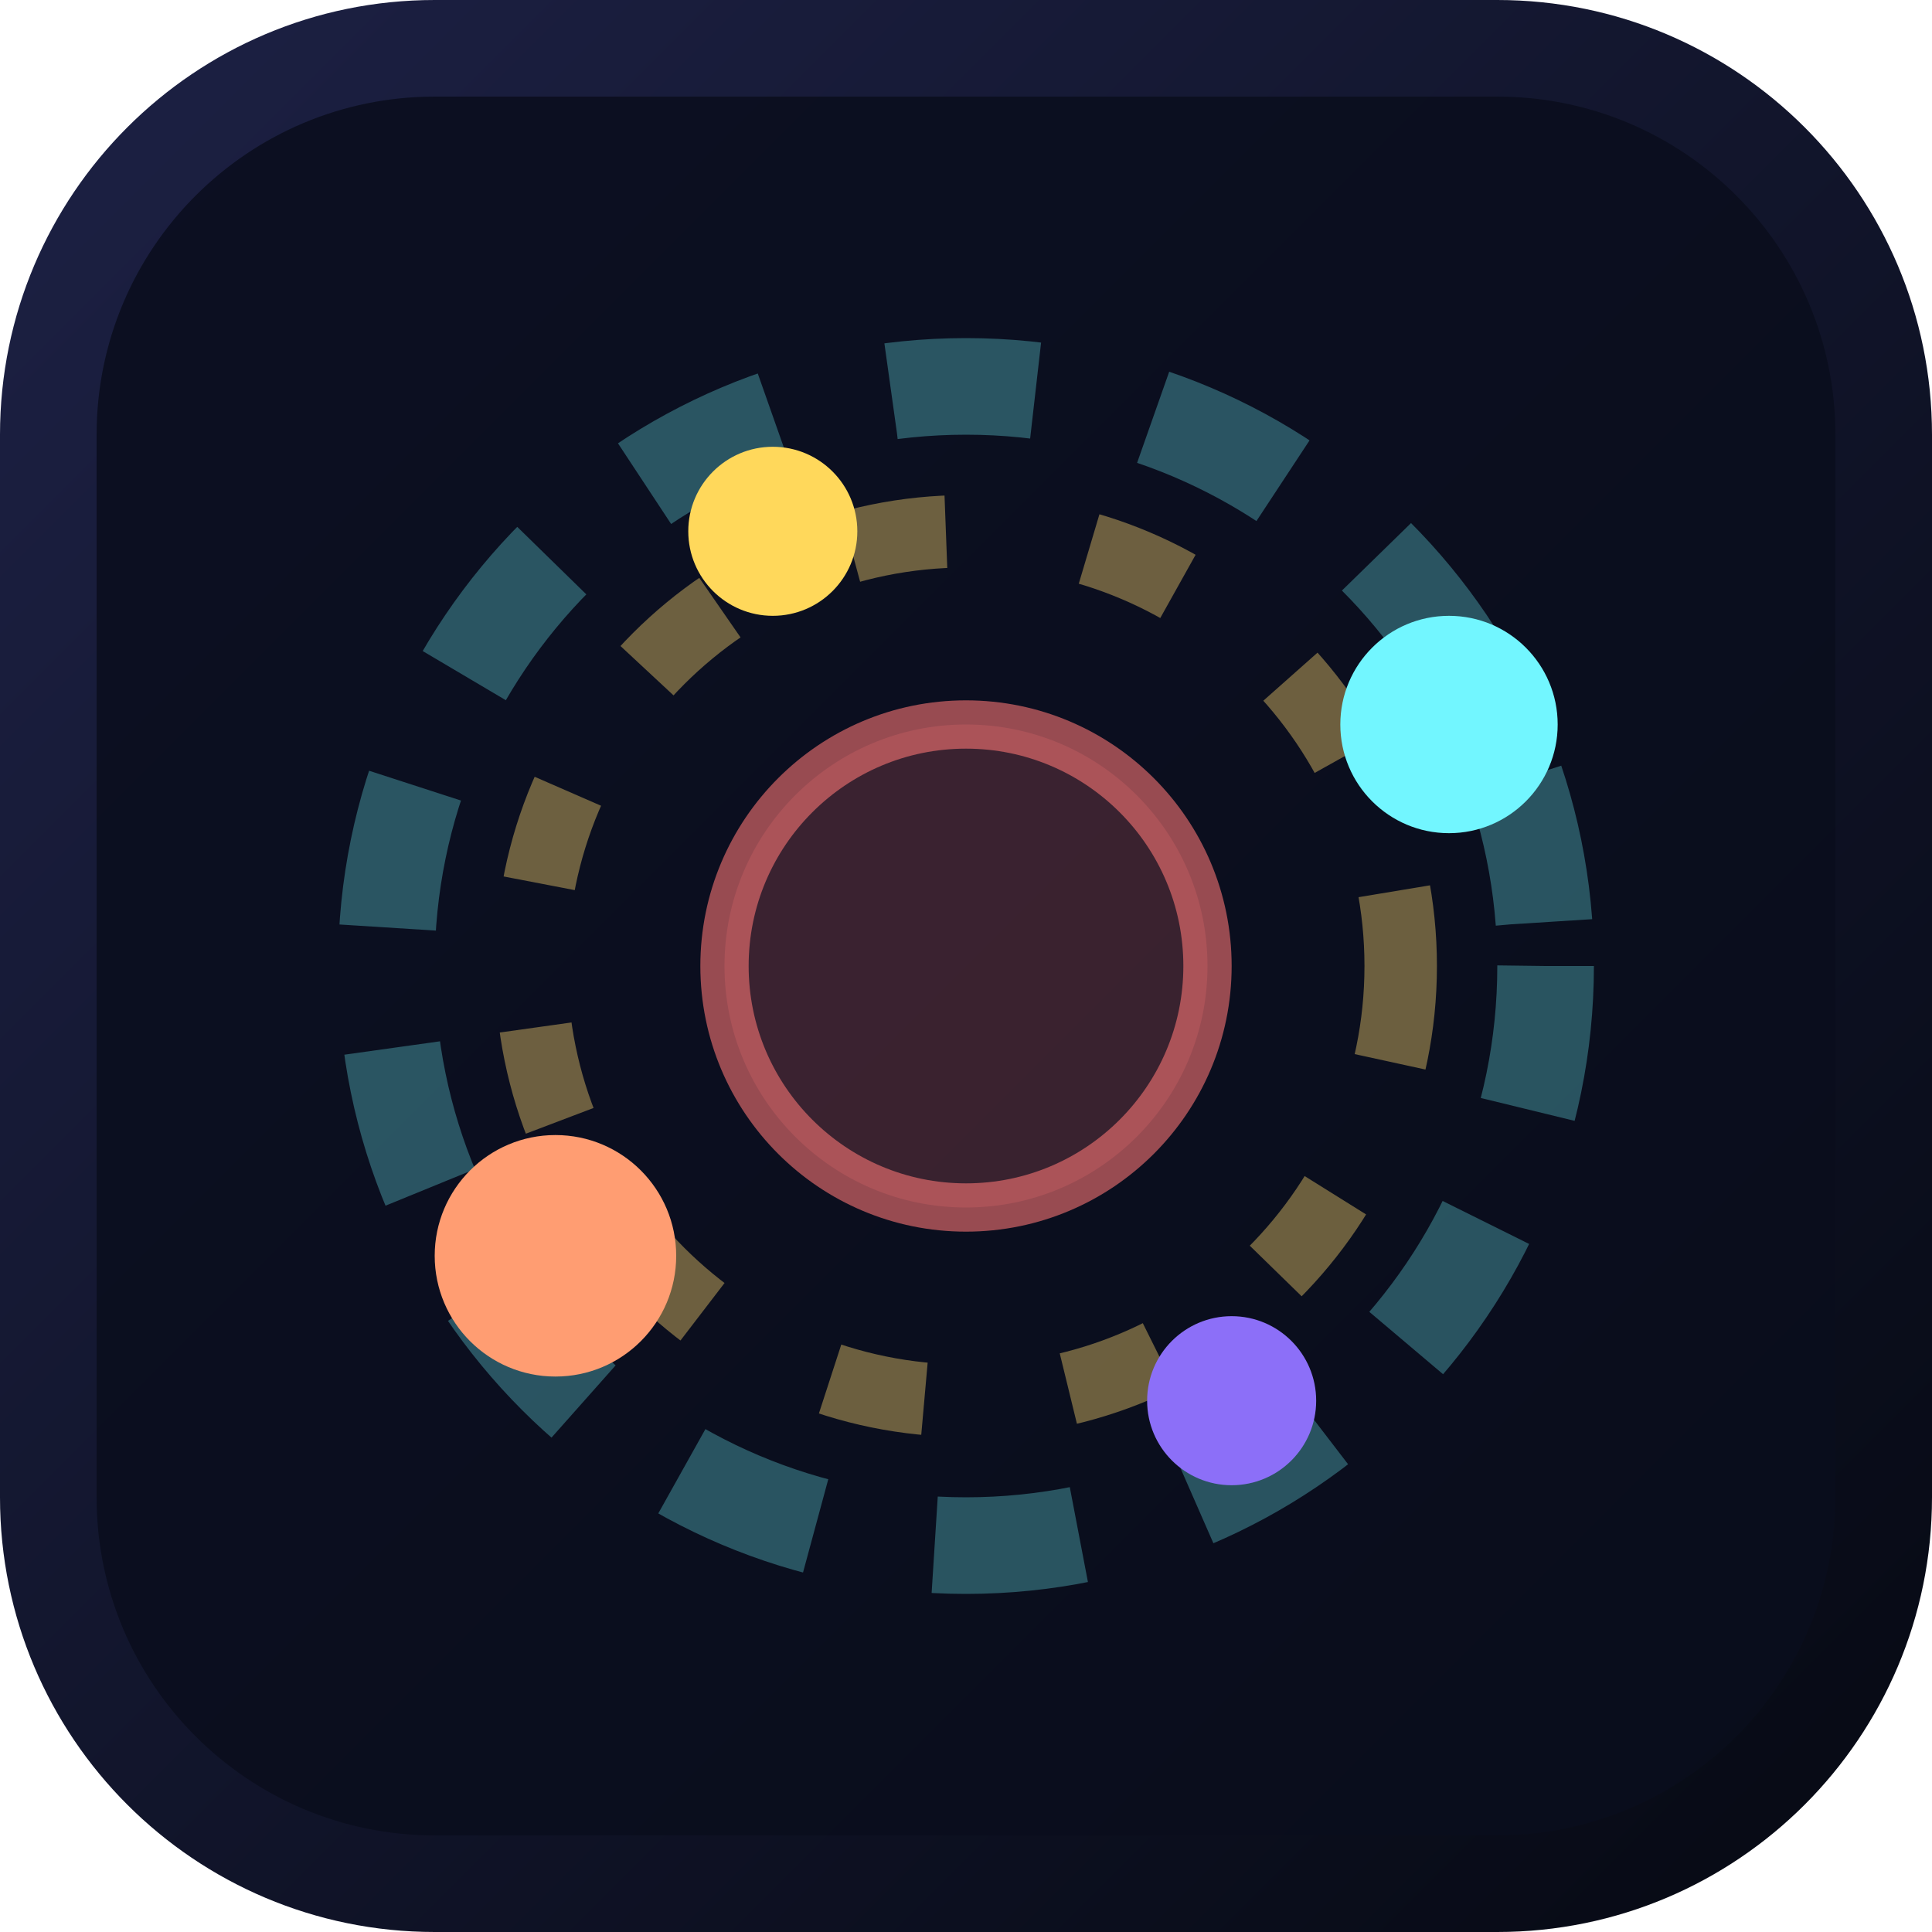
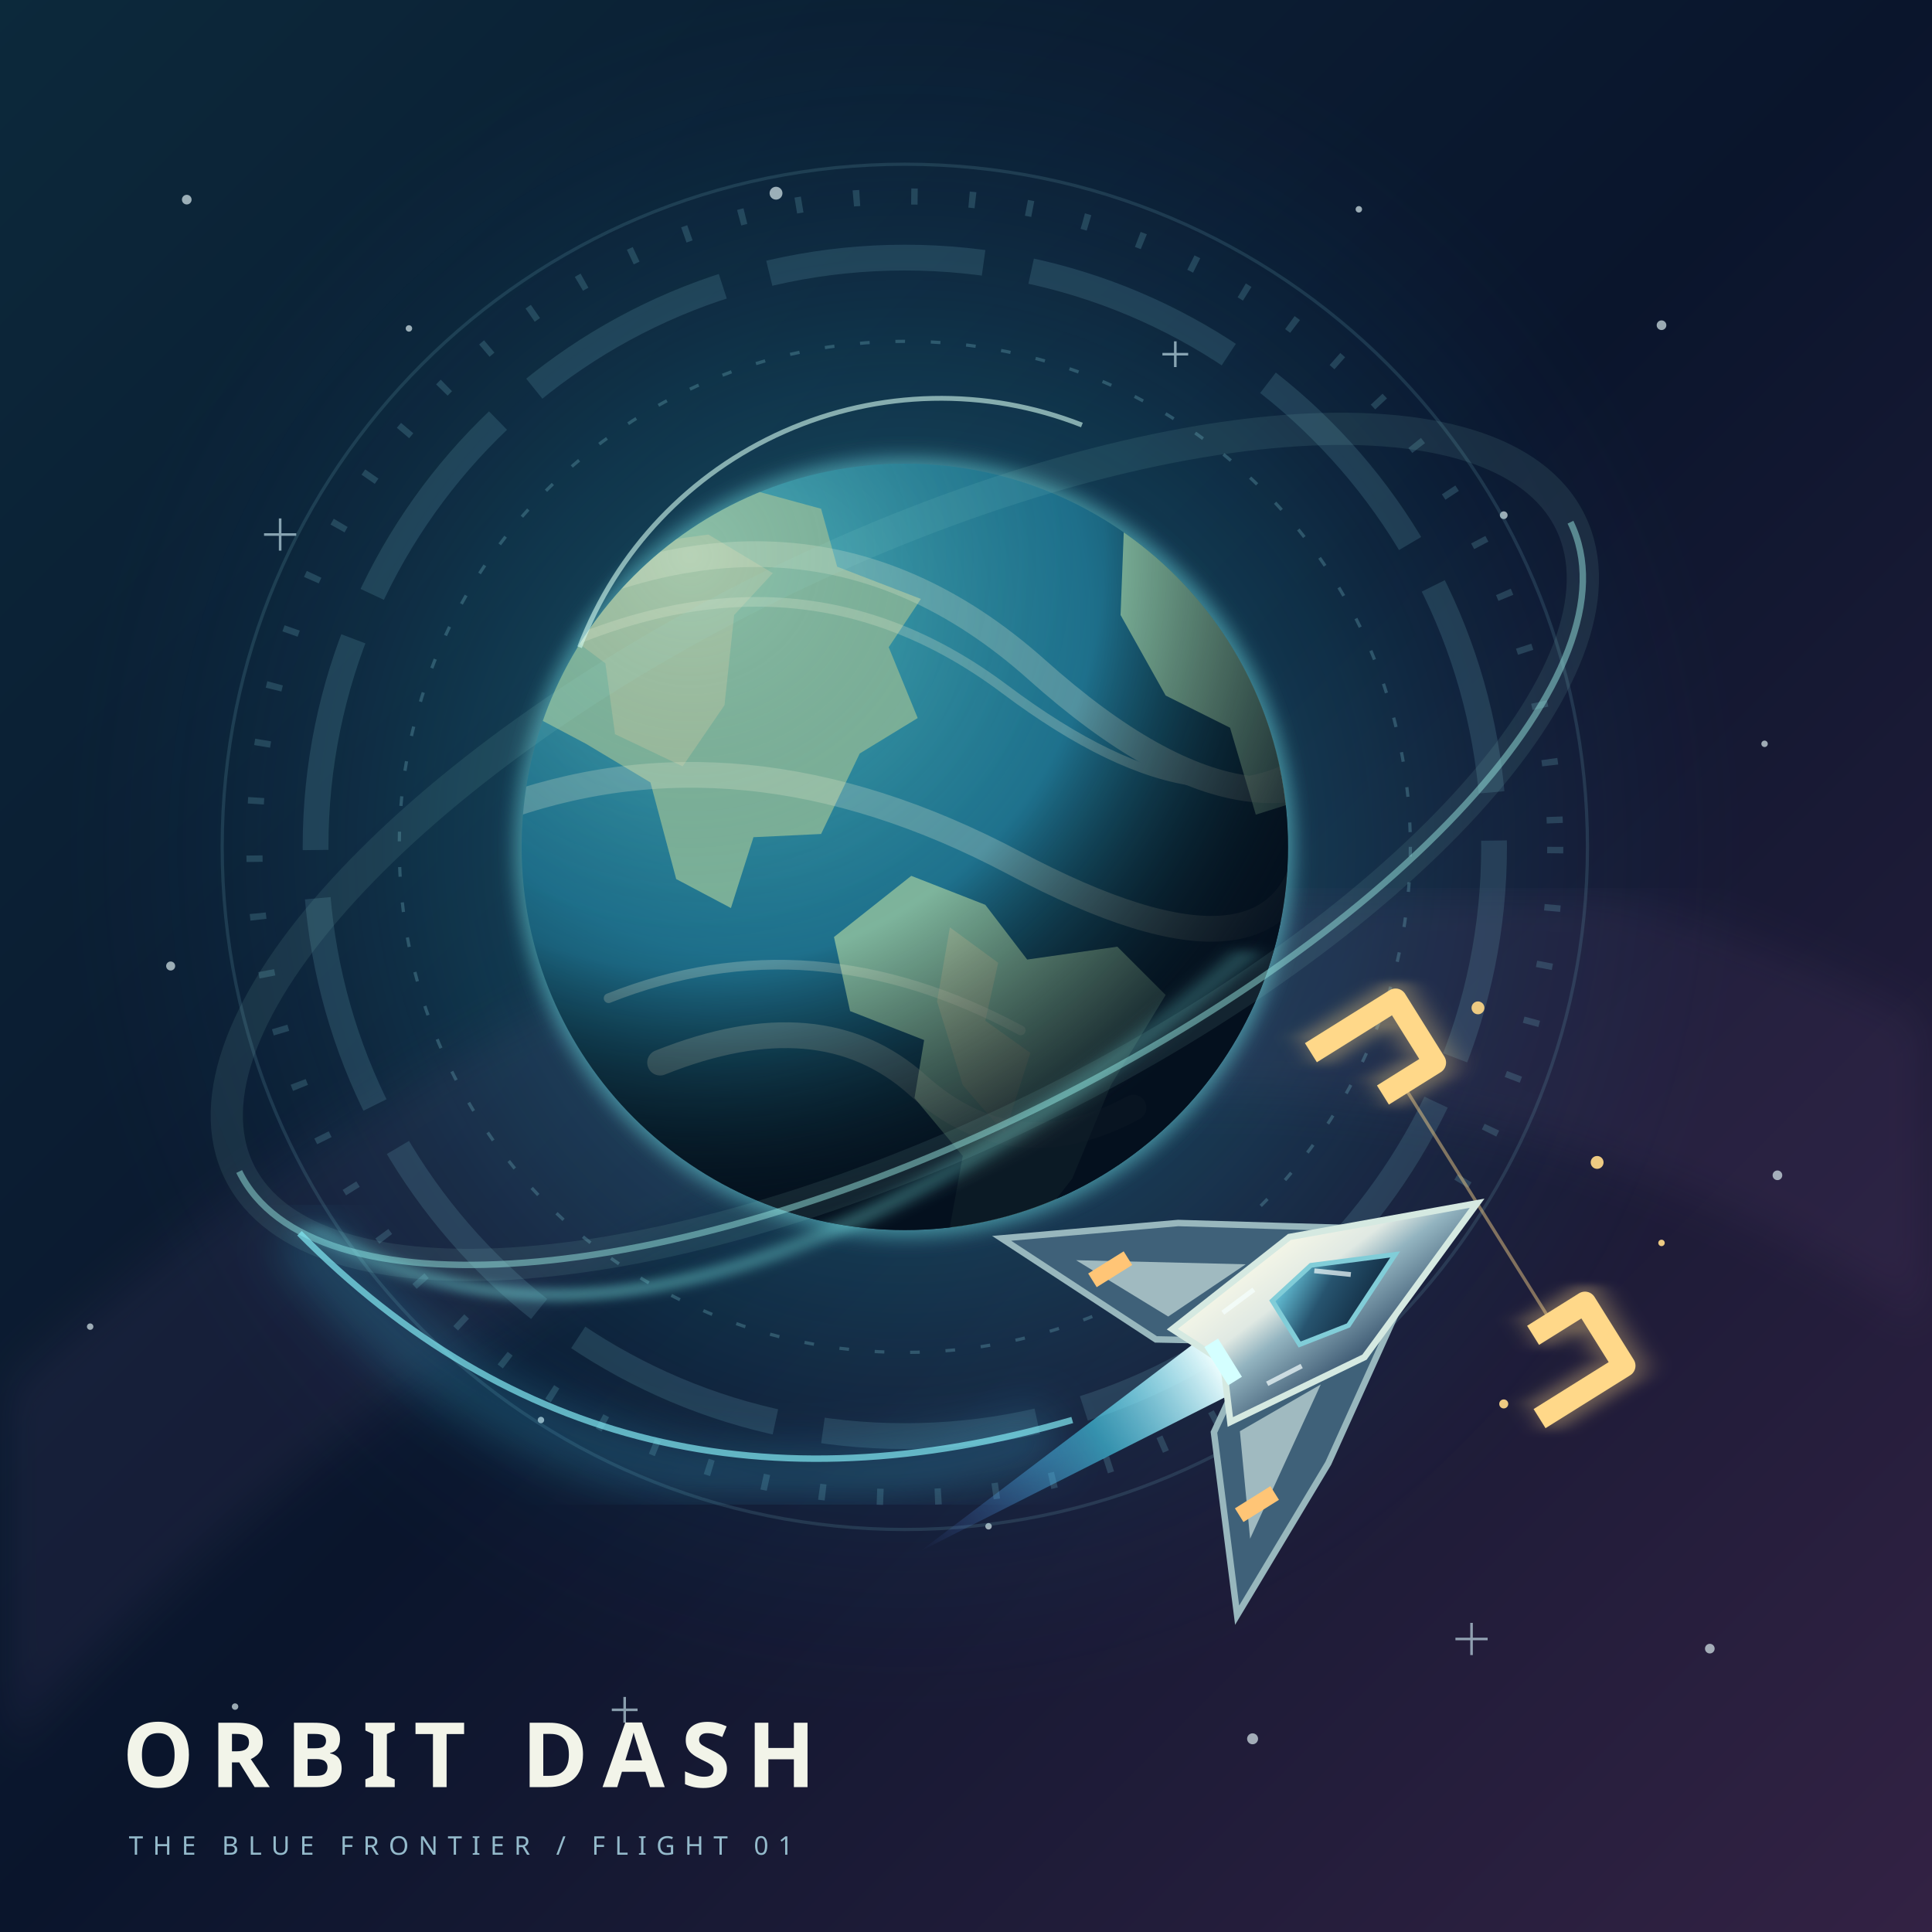
- <svg xmlns="http://www.w3.org/2000/svg" viewBox="0 0 160 160">
+ <svg xmlns="http://www.w3.org/2000/svg" viewBox="0 0 600 600">
  <defs>
-     <linearGradient id="orbit-bg" x1="0%" y1="0%" x2="100%" y2="100%">
-       <stop offset="0" stop-color="#1d2145" />
-       <stop offset="1" stop-color="#060912" />
+     <linearGradient id="od-space" x2="1" y2="1">
+       <stop stop-color="#0c293b" />
+       <stop offset=".5" stop-color="#0a152c" />
+       <stop offset="1" stop-color="#332244" />
    </linearGradient>
+     <radialGradient id="od-halo">
+       <stop stop-color="#49d8ee" stop-opacity=".4" />
+       <stop offset=".55" stop-color="#2cb6d1" stop-opacity=".16" />
+       <stop offset="1" stop-color="#164274" stop-opacity="0" />
+     </radialGradient>
+     <radialGradient id="od-sea" cx=".3" cy=".2" r=".8">
+       <stop stop-color="#3ba9b7" />
+       <stop offset=".55" stop-color="#1e708c" />
+       <stop offset="1" stop-color="#061727" />
+     </radialGradient>
+     <radialGradient id="od-shade" cx=".22" cy=".12" r=".9">
+       <stop stop-color="#d2f6df" stop-opacity=".18" />
+       <stop offset=".6" stop-opacity="0" />
+       <stop offset="1" stop-color="#04101e" stop-opacity=".94" />
+     </radialGradient>
+     <linearGradient id="od-metal" x2=".2" y2="1">
+       <stop stop-color="#f9f9e8" />
+       <stop offset=".4" stop-color="#e0e9e3" />
+       <stop offset=".6" stop-color="#93b4c0" />
+       <stop offset="1" stop-color="#456179" />
+     </linearGradient>
+     <linearGradient id="od-glass" x2="1" y2="1">
+       <stop stop-color="#72d9ee" />
+       <stop offset=".4" stop-color="#27546f" />
+       <stop offset="1" stop-color="#07182c" />
+     </linearGradient>
+     <linearGradient id="od-flame">
+       <stop stop-color="#5f85ff" stop-opacity="0" />
+       <stop offset=".6" stop-color="#48d9f6" stop-opacity=".6" />
+       <stop offset="1" stop-color="#f1ffff" />
+     </linearGradient>
+     <filter id="od-blur">
+       <feGaussianBlur stdDeviation="7" />
+     </filter>
+     <filter id="od-glow">
+       <feGaussianBlur stdDeviation="3" />
+     </filter>
+     <clipPath id="od-disc">
+       <circle cx="281" cy="263" r="119" />
+     </clipPath>
  </defs>
-   <rect width="160" height="160" rx="36" fill="url(#orbit-bg)" />
-   <rect width="144" height="144" x="8" y="8" rx="28" fill="rgba(10,13,29,0.85)" />
-   <circle cx="80" cy="80" r="48" fill="none" stroke="rgba(114,246,255,0.3)" stroke-width="8" stroke-dasharray="12 10" />
-   <circle cx="80" cy="80" r="36" fill="none" stroke="rgba(255,217,114,0.4)" stroke-width="6" stroke-dasharray="8 12" />
-   <circle cx="80" cy="80" r="20" fill="rgba(247,116,116,0.2)" stroke="rgba(247,116,116,0.6)" stroke-width="4" />
-   <circle cx="120" cy="60" r="9" fill="#72f6ff" />
-   <circle cx="46" cy="104" r="10" fill="#ff9d72" />
-   <circle cx="64" cy="44" r="7" fill="#ffd85b" />
-   <circle cx="102" cy="116" r="7" fill="#8c6ff8" />
+   <path fill="url(#od-space)" d="M0 0h600v600H0z" />
+   <ellipse cx="281" cy="263" rx="265" ry="270" fill="url(#od-halo)" />
+   <path d="M-50 540Q320 130 680 420" fill="none" stroke="#79568b" stroke-width="80" opacity=".11" filter="url(#od-blur)" />
+   <g fill="#d8e9ed" opacity=".7">
+     <circle cx="58" cy="62" r="1.5" />
+     <circle cx="127" cy="102" r="1" />
+     <circle cx="241" cy="60" r="2" />
+     <circle cx="516" cy="101" r="1.5" />
+     <circle cx="548" cy="231" r="1" />
+     <circle cx="53" cy="300" r="1.4" />
+     <circle cx="168" cy="441" r="1" />
+     <circle cx="531" cy="512" r="1.5" />
+     <circle cx="389" cy="540" r="1.7" />
+     <circle cx="73" cy="530" r="1" />
+     <circle cx="422" cy="65" r="1" />
+     <circle cx="307" cy="474" r="1" />
+     <circle cx="467" cy="160" r="1.2" />
+     <circle cx="28" cy="412" r="1" />
+     <circle cx="552" cy="365" r="1.5" />
+   </g>
+   <g stroke="#d9f7ff" stroke-width=".8" opacity=".6">
+     <path d="M82 166h10m-5-5v10M452 509h10m-5-5v10M361 110h8m-4-4v8M190 531h8m-4-4v8" />
+   </g>
+   <g fill="none" stroke="#74b7c5">
+     <circle cx="281" cy="263" r="212" opacity=".17" />
+     <circle cx="281" cy="263" r="202" stroke-width="5" stroke-dasharray="2 16" opacity=".23" />
+     <circle cx="281" cy="263" r="183" stroke-width="8" stroke-dasharray="67 15" opacity=".18" />
+     <circle cx="281" cy="263" r="157" stroke-dasharray="3 8" opacity=".3" />
+   </g>
+   <circle cx="281" cy="263" r="121" fill="#63cad3" opacity=".6" filter="url(#od-glow)" />
+   <circle cx="281" cy="263" r="119" fill="url(#od-sea)" />
+   <g clip-path="url(#od-disc)">
+     <g fill="#7db49c">
+       <path d="m162 208 22-40 38-19 33 9 5 18 26 10-10 15 9 22-18 11-12 25-21 1-7 22-17-9-8-30-20-12-17-9Z" />
+       <path d="m259 291 24-19 23 9 13 17 28-4 15 15-17 28-12 29-18 23-20-8 4-22-15-18 3-18-23-9Z" />
+       <path d="m349 165 37 9 20 26 3 47-19 6-8-27-20-10-14-25Z" />
+     </g>
+     <g fill="#bbc7a4" opacity=".5">
+       <path d="m172 194 26-25 22-3 20 12-12 13-3 28-13 19-21-10-3-22Z" />
+       <path d="m295 288 15 11-4 18 14 10-8 25-13-15-8-26Z" />
+     </g>
+     <g fill="none" stroke="#eef2d9" stroke-linecap="round" opacity=".25">
+       <path d="M148 199q99-58 174 9t115 14M153 252q77-29 162 16t92-9M205 330q50-20 80 7t67 7" stroke-width="8" />
+       <path d="M159 208q85-45 153 6t103 13M189 310q63-25 128 10" stroke-width="3" />
+     </g>
+     <circle cx="281" cy="263" r="120" fill="url(#od-shade)" />
+   </g>
+   <path d="M180 201a120 120 0 0 1 156-69" stroke="#d4fcf0" opacity=".6" stroke-width="1.5" fill="none" />
+   <g transform="rotate(-26 281 263)" fill="none">
+     <ellipse cx="281" cy="263" rx="230" ry="91" stroke="#9ee5d4" opacity=".1" stroke-width="10" />
+     <path d="M51 263a230 91 0 0 0 460 0" stroke="#96e4dd" stroke-width="2" opacity=".5" />
+     <path d="M63 288q73 112 300 51" stroke="#80f2ee" opacity=".4" stroke-width="4" filter="url(#od-glow)" />
+   </g>
+   <path d="M92 382q90 111 235 63" fill="none" stroke="#3fc5ed" stroke-width="18" opacity=".22" filter="url(#od-blur)" />
+   <path d="M93 383q98 99 240 58" fill="none" stroke="#82e9f4" stroke-width="2" opacity=".7" />
+   <g transform="translate(407 406) rotate(-32)">
+     <g stroke="#ffd889" fill="none" stroke-linejoin="round">
+       <path d="M42-67h31v23H54M42 67h31V44H54" stroke-width="12" opacity=".35" filter="url(#od-glow)" />
+       <path d="M42-67h31v23H54M42 67h31V44H54" stroke-width="7" />
+       <path d="M61-41v82" stroke-width="1" opacity=".45" />
+     </g>
+     <path d="m-33-10-110 10 110 10" fill="url(#od-flame)" />
+     <path d="m-46-17-24-52 49 25 66 44-66 44-49 25 24-52 26-17Z" fill="#3f6179" stroke="#98b7bd" stroke-width="2" />
+     <path d="m-39-21-15-30 44 29M-39 21l-15 30 44-29" fill="#a0bac0" />
+     <path d="M61 0 6-22l-46 5 8 17-8 17 46 5Z" fill="url(#od-metal)" stroke="#d5e9e1" stroke-width="2" />
+     <path d="m31 0-24-11-16 3v16l16 3Z" fill="url(#od-glass)" stroke="#81cdd8" stroke-width="1.5" />
+     <path d="m7-9 9 7M-24-13l12-1M-24 13l12 1" stroke="#f5ffff" stroke-width="1.5" opacity=".7" />
+     <path d="M-53-43h13M-53 43h13" stroke="#ffc576" stroke-width="5" />
+     <path d="M-32-7v14" stroke="#d4ffff" stroke-width="5" />
+   </g>
+   <g fill="#edca82">
+     <circle cx="459" cy="313" r="2" />
+     <circle cx="496" cy="361" r="2" />
+     <circle cx="467" cy="436" r="1.4" />
+     <circle cx="516" cy="386" r="1" />
+   </g>
+   <text x="38" y="555" fill="#f2f4e9" font-family="system-ui,sans-serif" font-weight="700" font-size="28" letter-spacing="5">ORBIT DASH</text>
+   <text x="40" y="576" fill="#94bacb" font-family="system-ui,sans-serif" font-size="8" letter-spacing="3">THE BLUE FRONTIER / FLIGHT 01</text>
</svg>
